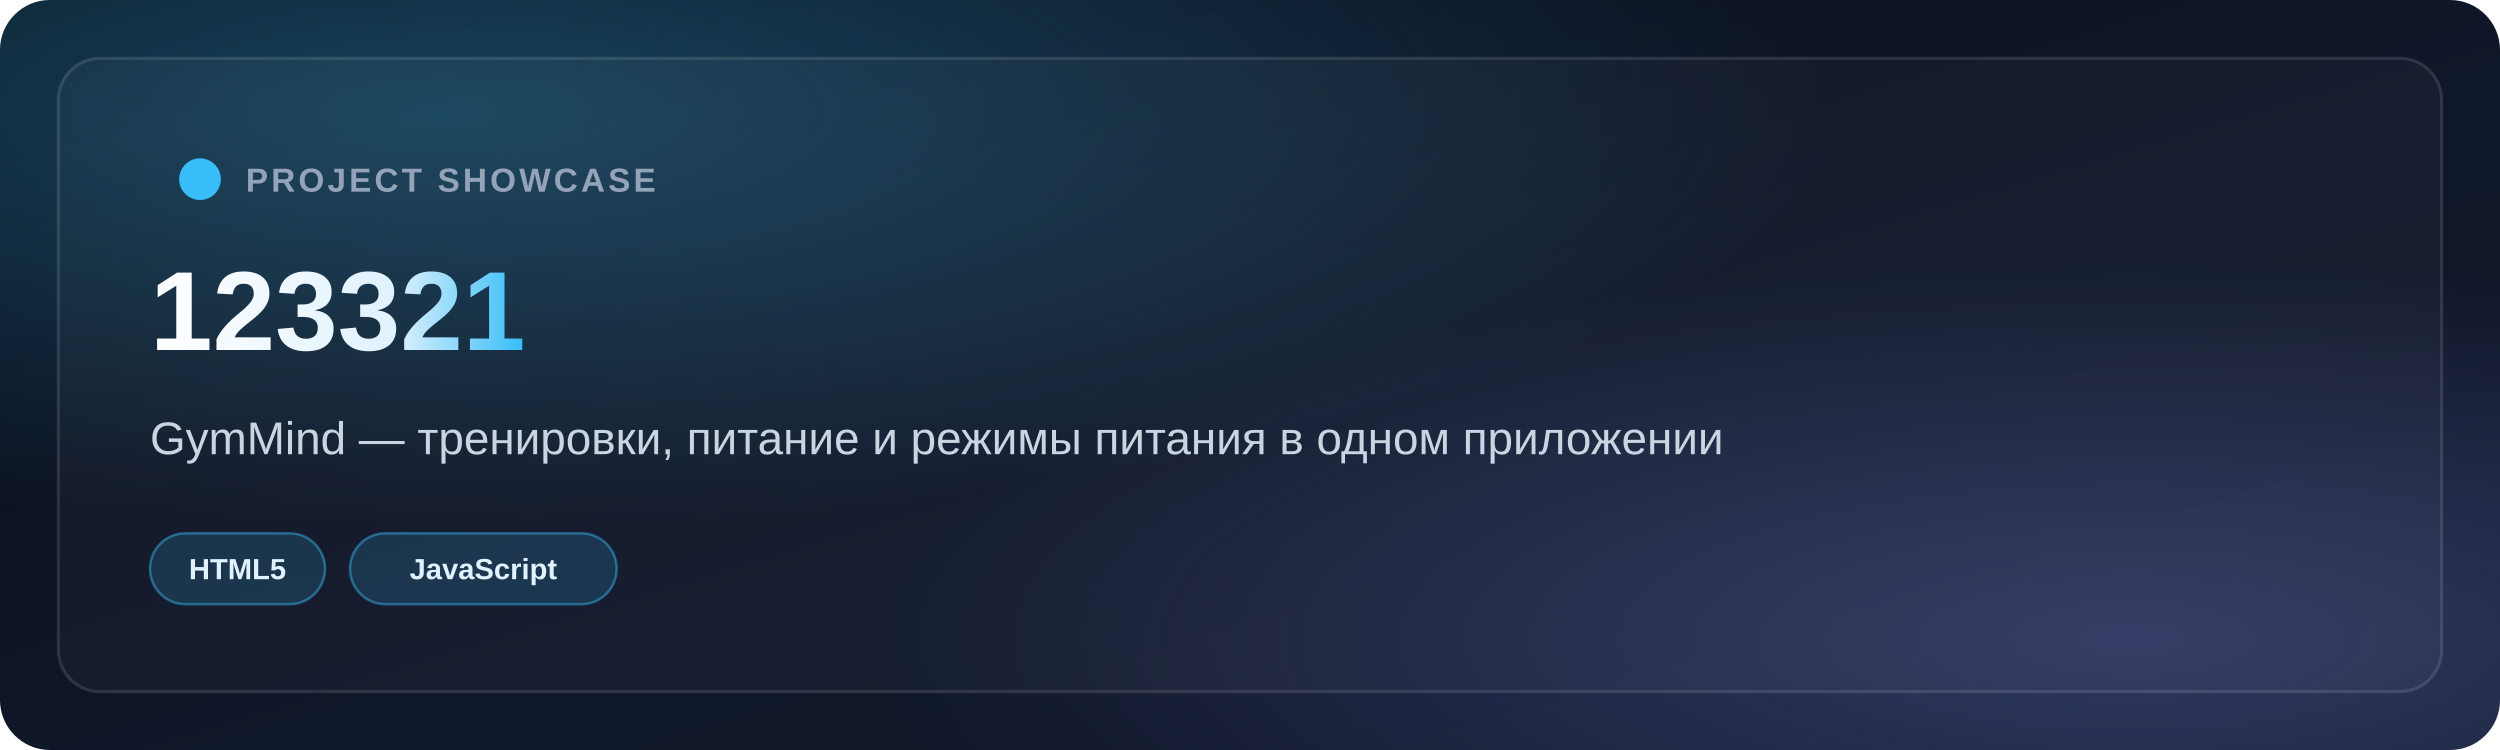
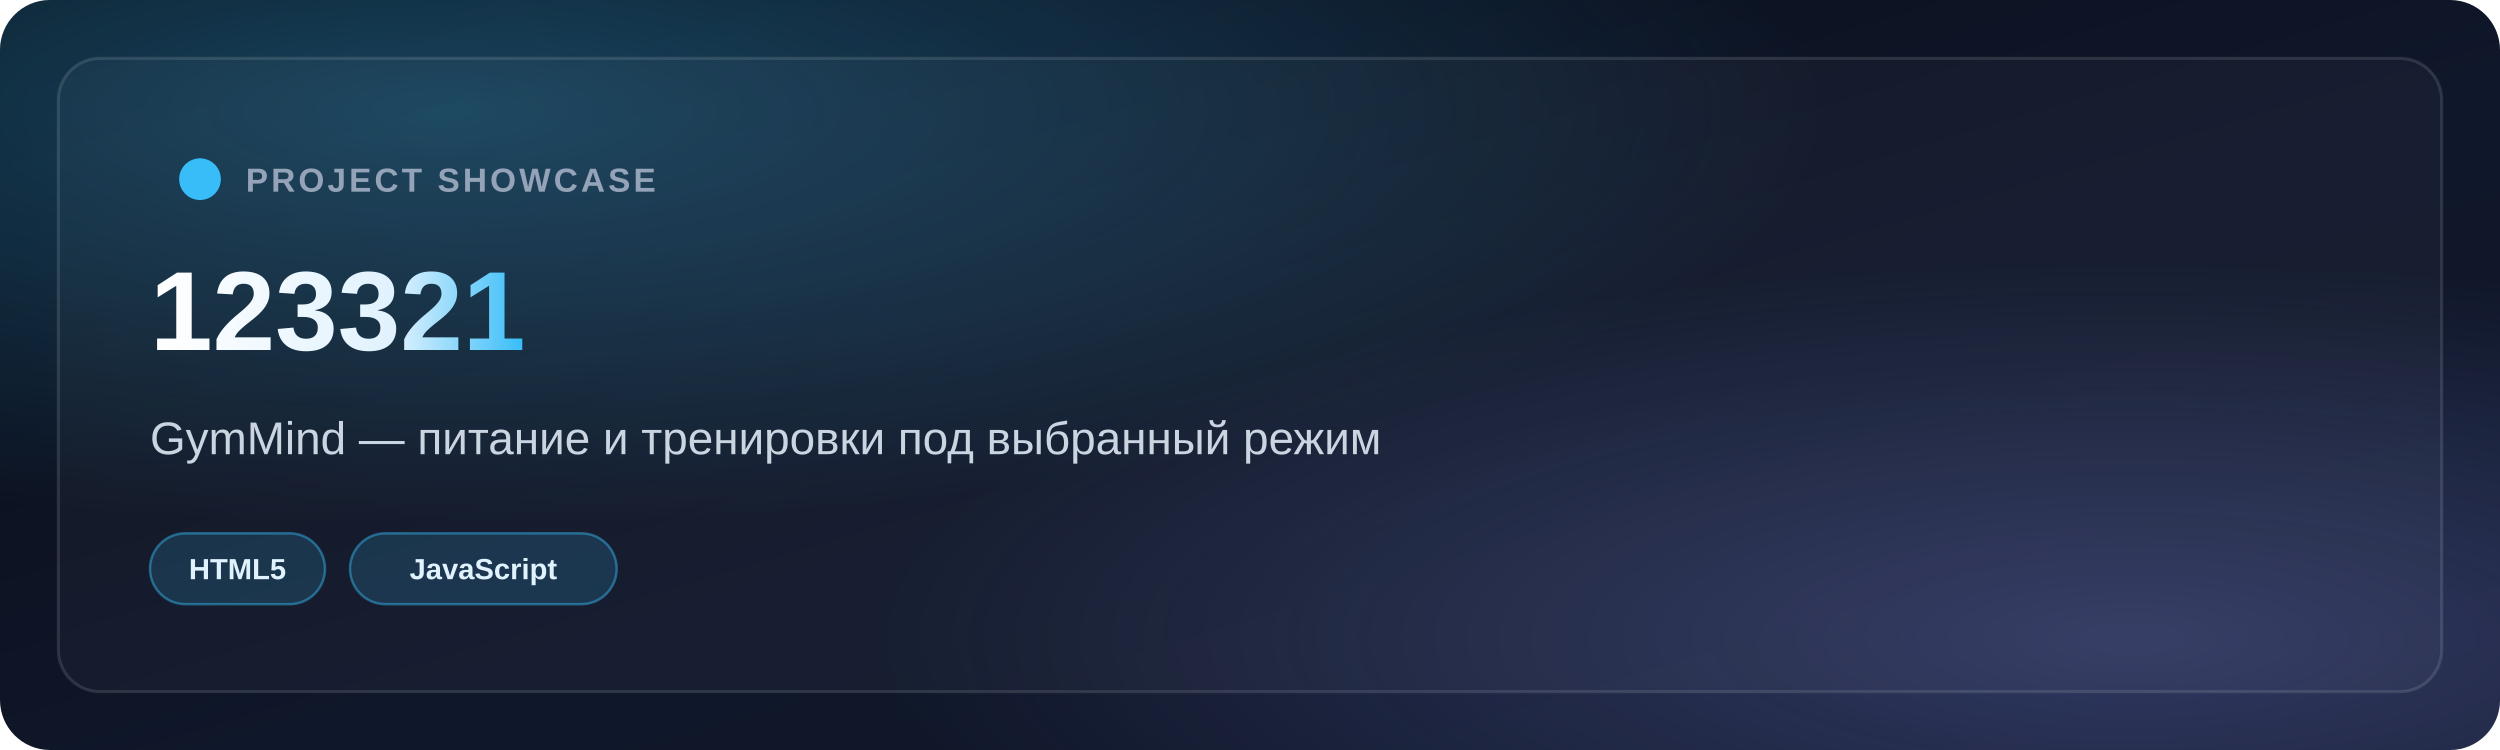
<svg xmlns="http://www.w3.org/2000/svg" width="1200" height="360" viewBox="0 0 1200 360">
  <defs>
    <linearGradient id="bg" x1="0" y1="0" x2="1" y2="1">
      <stop offset="0%" stop-color="#070b14" />
      <stop offset="55%" stop-color="#0f172a" />
      <stop offset="100%" stop-color="#111827" />
    </linearGradient>
    <radialGradient id="glow1" cx="18%" cy="15%" r="55%">
      <stop offset="0%" stop-color="#38bdf8" stop-opacity="0.30" />
      <stop offset="100%" stop-color="#38bdf8" stop-opacity="0" />
    </radialGradient>
    <radialGradient id="glow2" cx="85%" cy="85%" r="50%">
      <stop offset="0%" stop-color="#818cf8" stop-opacity="0.28" />
      <stop offset="100%" stop-color="#818cf8" stop-opacity="0" />
    </radialGradient>
    <linearGradient id="titleGrad" x1="0" y1="0" x2="1" y2="0">
      <stop offset="0%" stop-color="#ffffff" />
      <stop offset="65%" stop-color="#e0f2fe" />
      <stop offset="100%" stop-color="#38bdf8" />
    </linearGradient>
  </defs>
  <rect width="1200" height="360" rx="24" fill="url(#bg)" />
  <rect width="1200" height="360" rx="24" fill="url(#glow1)" />
  <rect width="1200" height="360" rx="24" fill="url(#glow2)" />
  <rect x="28" y="28" width="1144" height="304" rx="20" fill="rgba(255,255,255,0.035)" stroke="rgba(255,255,255,0.12)" stroke-width="1.5" />
  <circle cx="96" cy="86" r="10" fill="#38bdf8" />
  <text x="118" y="92" fill="#94a3b8" font-family="Segoe UI, Arial, sans-serif" font-size="16" font-weight="600" letter-spacing="1.5">PROJECT SHOWCASE</text>
  <text x="72" y="168" fill="url(#titleGrad)" font-family="Segoe UI, Arial, sans-serif" font-size="54" font-weight="800">123321</text>
-   <text x="72" y="218" fill="#cbd5e1" font-family="Segoe UI, Arial, sans-serif" font-size="22" font-weight="400">GymMind — тренировки, питание и режимы питания в одном приложении</text>
+   <text x="72" y="218" fill="#cbd5e1" font-family="Segoe UI, Arial, sans-serif" font-size="22" font-weight="400">GymMind — питание и тренировки под выбранный режим</text>
  <g transform="translate(72, 256)">
    <rect width="84" height="34" rx="17" fill="rgba(56,189,248,0.16)" stroke="rgba(56,189,248,0.45)" stroke-width="1.2" />
    <text x="42" y="22" text-anchor="middle" fill="#e0f2fe" font-family="Segoe UI, Arial, sans-serif" font-size="14" font-weight="600">HTML5</text>
  </g>
  <g transform="translate(168, 256)">
    <rect width="128" height="34" rx="17" fill="rgba(56,189,248,0.16)" stroke="rgba(56,189,248,0.45)" stroke-width="1.2" />
    <text x="64" y="22" text-anchor="middle" fill="#e0f2fe" font-family="Segoe UI, Arial, sans-serif" font-size="14" font-weight="600">JavaScript</text>
  </g>
</svg>
